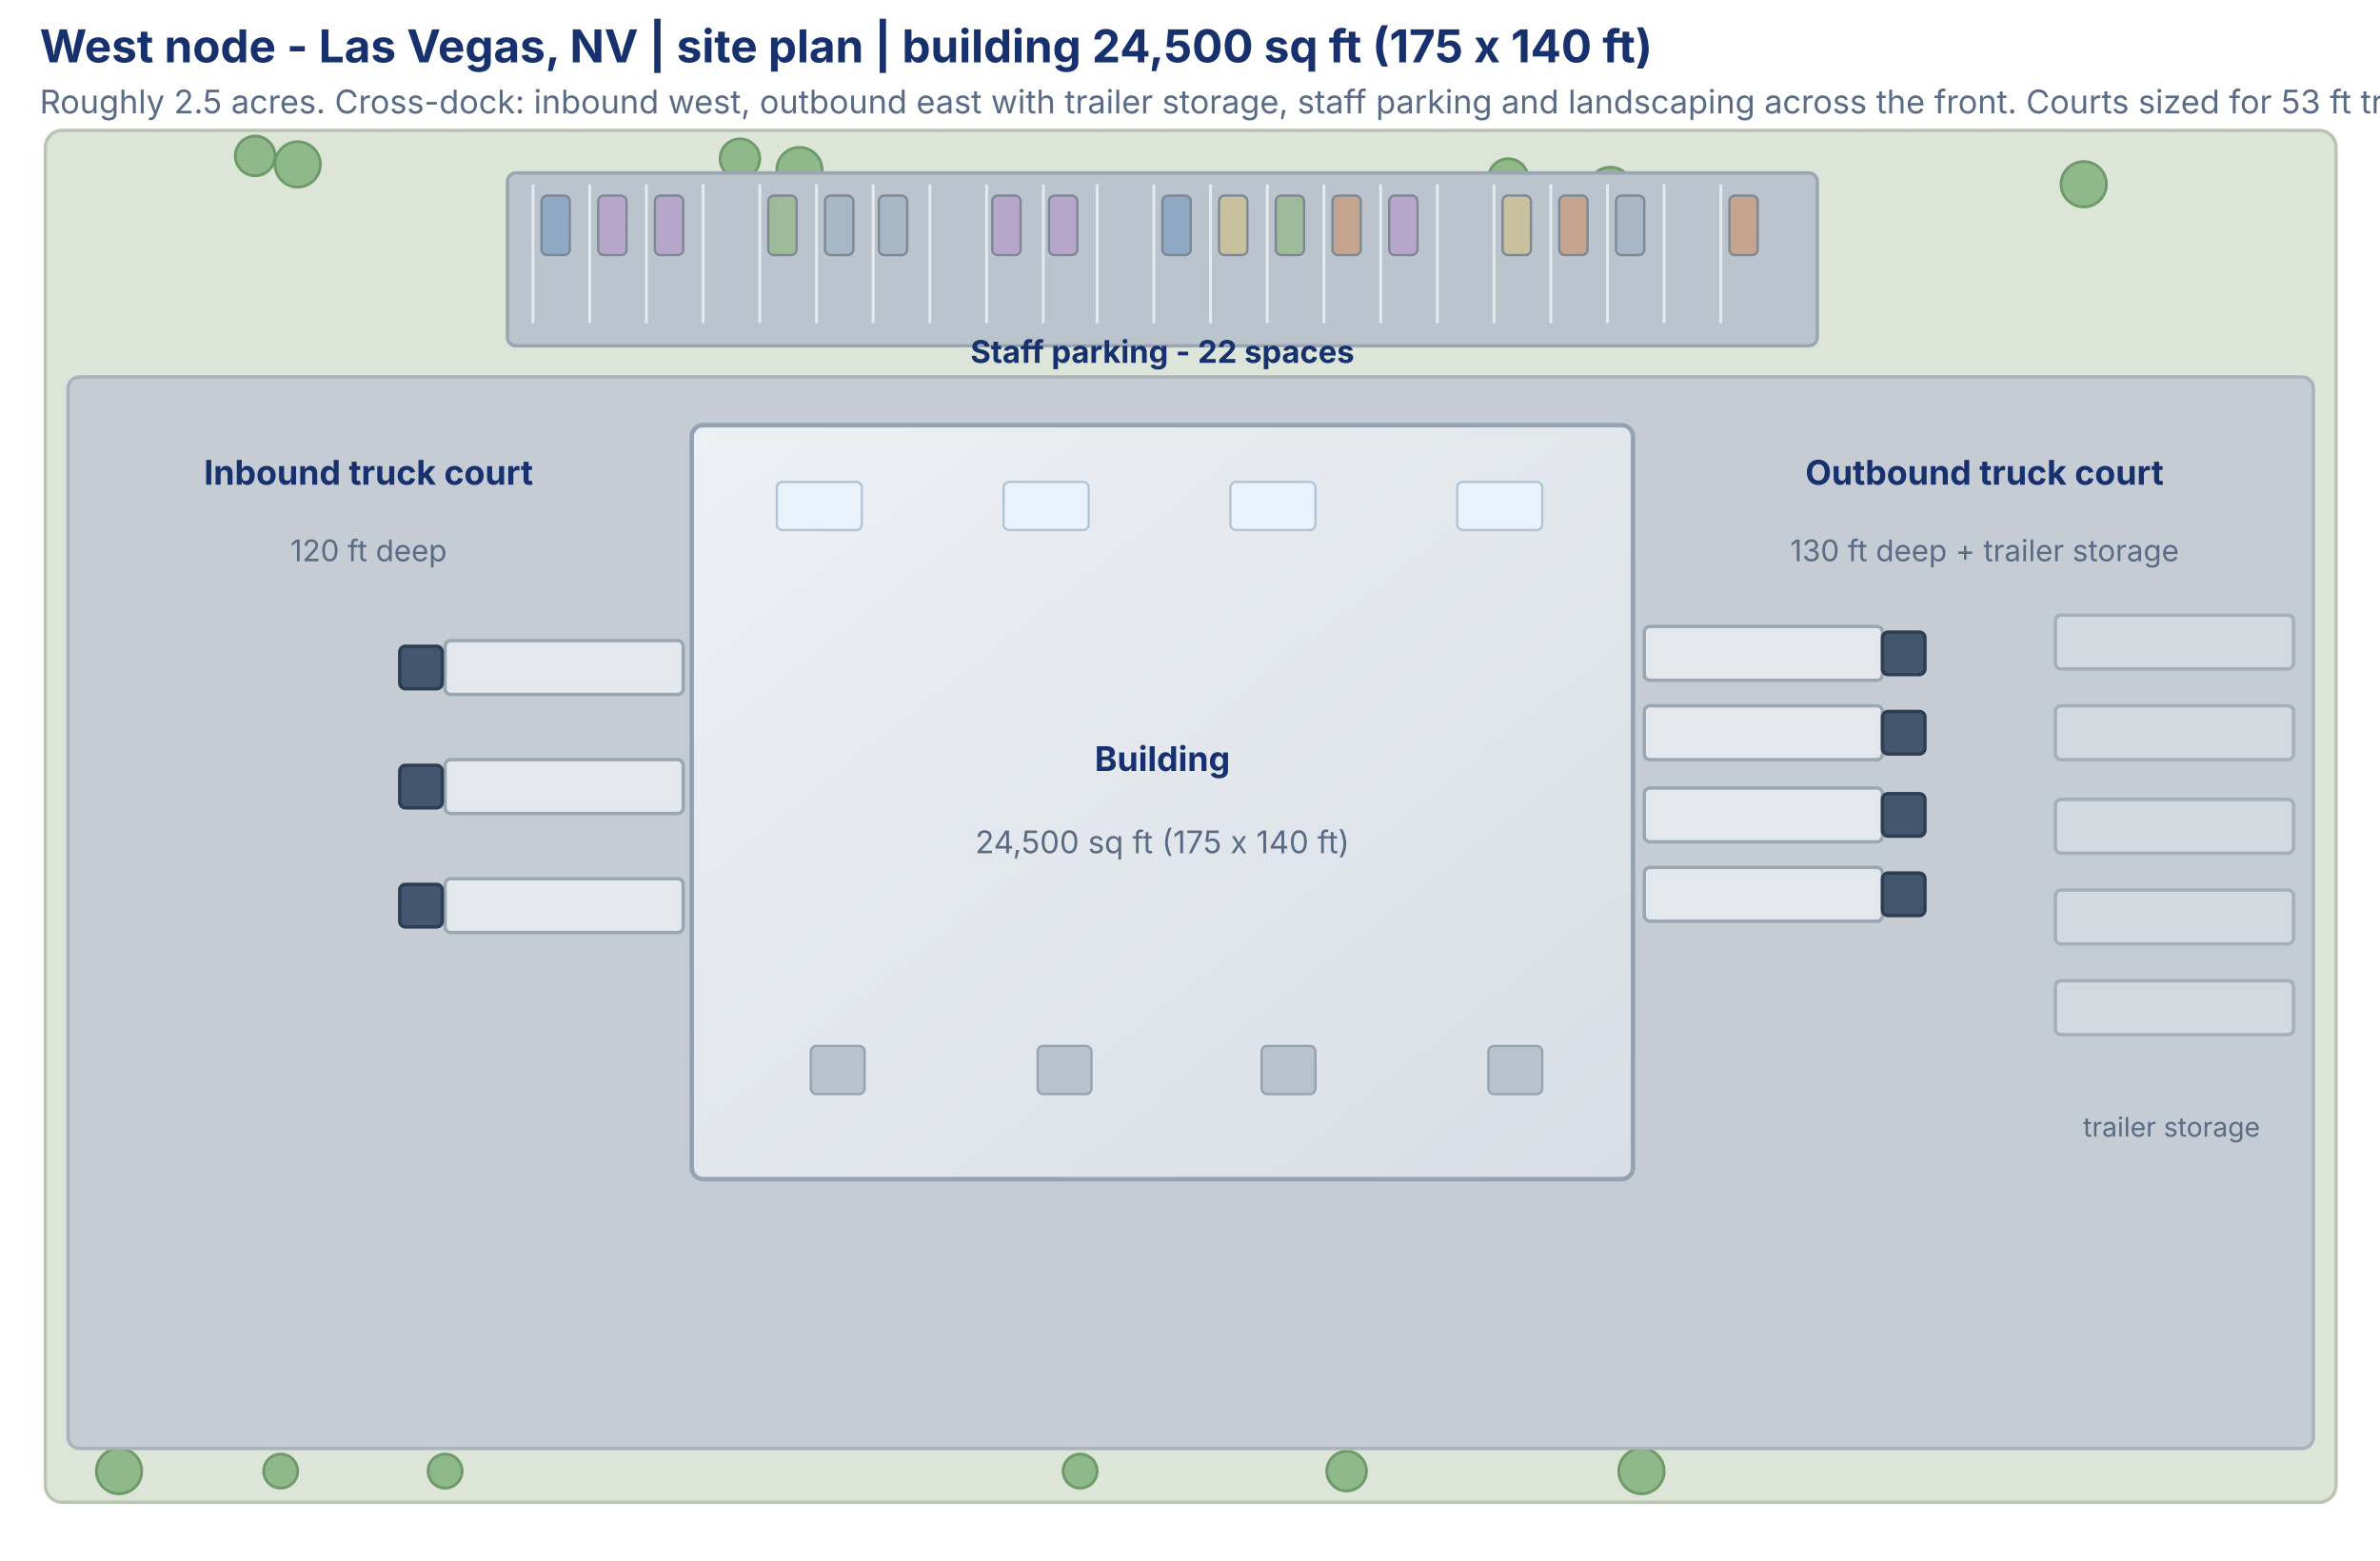
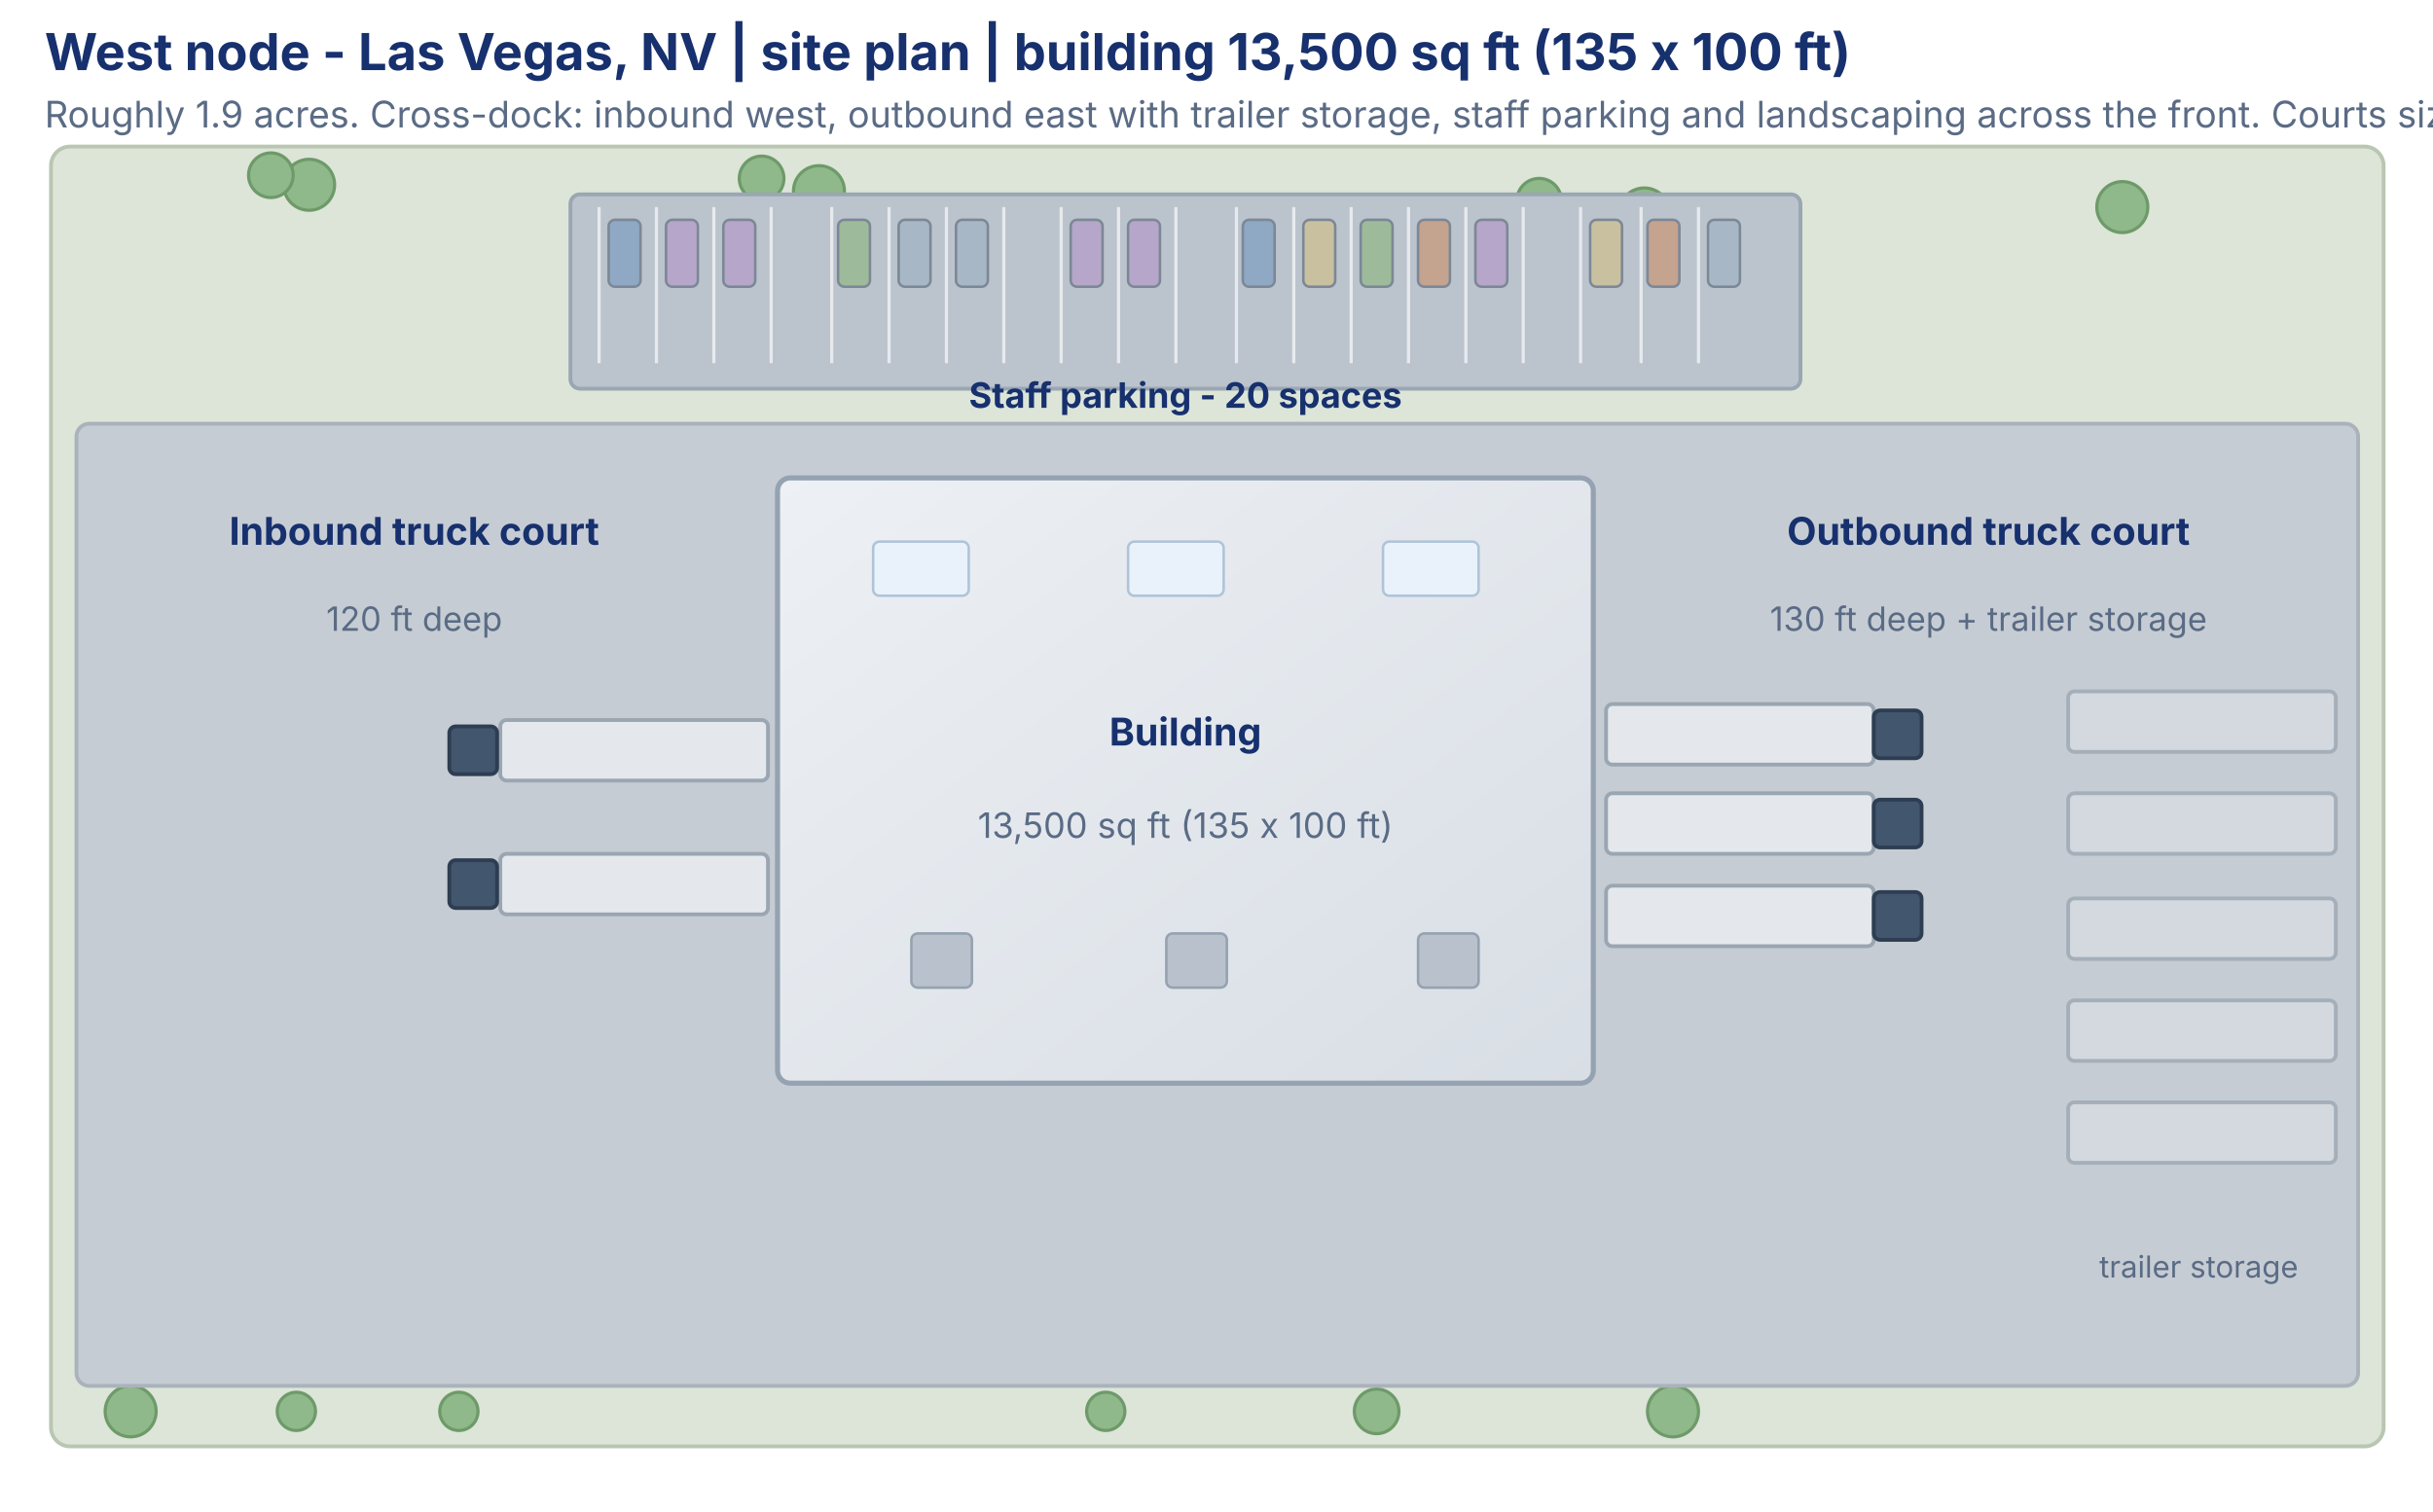
- <svg xmlns="http://www.w3.org/2000/svg" viewBox="-16 -46 839.5 550.5" width="100%" style="max-width:1150px;background:#FBFCFE;border:1px solid #DCE6F0;border-radius:12px;font-family:Inter,system-ui,sans-serif">
-   <text x="-2" y="-24" font-size="16" font-weight="700" fill="#17306E">West node - Las Vegas, NV  |  site plan  |  building 24,500 sq ft (175 x 140 ft)</text>
-   <text x="-2" y="-6" font-size="11.5" fill="#5A6B85">Roughly 2.5 acres. Cross-dock: inbound west, outbound east with trailer storage, staff parking and landscaping across the front. Courts sized for 53 ft trailers.</text>
+ <svg xmlns="http://www.w3.org/2000/svg" viewBox="-16 -46 763.5 474.5" width="100%" style="max-width:1150px;background:#FBFCFE;border:1px solid #DCE6F0;border-radius:12px;font-family:Inter,system-ui,sans-serif">
+   <text x="-2" y="-24" font-size="16" font-weight="700" fill="#17306E">West node - Las Vegas, NV  |  site plan  |  building 13,500 sq ft (135 x 100 ft)</text>
+   <text x="-2" y="-6" font-size="11.5" fill="#5A6B85">Roughly 1.9 acres. Cross-dock: inbound west, outbound east with trailer storage, staff parking and landscaping across the front. Courts sized for 53 ft trailers.</text>
  <defs>
    <linearGradient id="roofwest" x1="0" y1="0" x2="1" y2="1">
      <stop offset="0" stop-color="#EDF0F4" />
      <stop offset="1" stop-color="#D8DEE5" />
    </linearGradient>
  </defs>
-   <rect x="0" y="0" width="808" height="484" fill="#DCE5D8" stroke="#B9C6B2" stroke-width="1.2" rx="6" opacity="1.0" />
-   <circle cx="516" cy="17" r="7" fill="#8FB98A" stroke="#6E9A69" stroke-width="1" />
-   <circle cx="563" cy="473" r="8" fill="#8FB98A" stroke="#6E9A69" stroke-width="1" />
-   <circle cx="26" cy="473" r="8" fill="#8FB98A" stroke="#6E9A69" stroke-width="1" />
-   <circle cx="245" cy="10" r="7" fill="#8FB98A" stroke="#6E9A69" stroke-width="1" />
-   <circle cx="266" cy="14" r="8" fill="#8FB98A" stroke="#6E9A69" stroke-width="1" />
-   <circle cx="83" cy="473" r="6" fill="#8FB98A" stroke="#6E9A69" stroke-width="1" />
-   <circle cx="325" cy="22" r="6" fill="#8FB98A" stroke="#6E9A69" stroke-width="1" />
-   <circle cx="89" cy="12" r="8" fill="#8FB98A" stroke="#6E9A69" stroke-width="1" />
-   <circle cx="74" cy="9" r="7" fill="#8FB98A" stroke="#6E9A69" stroke-width="1" />
-   <circle cx="459" cy="473" r="7" fill="#8FB98A" stroke="#6E9A69" stroke-width="1" />
-   <circle cx="552" cy="21" r="8" fill="#8FB98A" stroke="#6E9A69" stroke-width="1" />
-   <circle cx="141" cy="473" r="6" fill="#8FB98A" stroke="#6E9A69" stroke-width="1" />
-   <circle cx="719" cy="19" r="8" fill="#8FB98A" stroke="#6E9A69" stroke-width="1" />
-   <circle cx="365" cy="473" r="6" fill="#8FB98A" stroke="#6E9A69" stroke-width="1" />
-   <rect x="8" y="87" width="792" height="378" fill="#C6CCD3" stroke="#AAB2BB" stroke-width="1.2" rx="4" opacity="1.0" />
-   <rect x="228" y="104" width="332" height="266" fill="url(#roofwest)" stroke="#95A2B1" stroke-width="1.6" rx="4" opacity="1.0" />
+   <rect x="0" y="0" width="732" height="408" fill="#DCE5D8" stroke="#B9C6B2" stroke-width="1.2" rx="6" opacity="1.0" />
+   <circle cx="467" cy="17" r="7" fill="#8FB98A" stroke="#6E9A69" stroke-width="1" />
+   <circle cx="509" cy="397" r="8" fill="#8FB98A" stroke="#6E9A69" stroke-width="1" />
+   <circle cx="25" cy="397" r="8" fill="#8FB98A" stroke="#6E9A69" stroke-width="1" />
+   <circle cx="223" cy="10" r="7" fill="#8FB98A" stroke="#6E9A69" stroke-width="1" />
+   <circle cx="241" cy="14" r="8" fill="#8FB98A" stroke="#6E9A69" stroke-width="1" />
+   <circle cx="77" cy="397" r="6" fill="#8FB98A" stroke="#6E9A69" stroke-width="1" />
+   <circle cx="295" cy="22" r="6" fill="#8FB98A" stroke="#6E9A69" stroke-width="1" />
+   <circle cx="81" cy="12" r="8" fill="#8FB98A" stroke="#6E9A69" stroke-width="1" />
+   <circle cx="69" cy="9" r="7" fill="#8FB98A" stroke="#6E9A69" stroke-width="1" />
+   <circle cx="416" cy="397" r="7" fill="#8FB98A" stroke="#6E9A69" stroke-width="1" />
+   <circle cx="500" cy="21" r="8" fill="#8FB98A" stroke="#6E9A69" stroke-width="1" />
+   <circle cx="128" cy="397" r="6" fill="#8FB98A" stroke="#6E9A69" stroke-width="1" />
+   <circle cx="650" cy="19" r="8" fill="#8FB98A" stroke="#6E9A69" stroke-width="1" />
+   <circle cx="331" cy="397" r="6" fill="#8FB98A" stroke="#6E9A69" stroke-width="1" />
+   <rect x="8" y="87" width="716" height="302" fill="#C6CCD3" stroke="#AAB2BB" stroke-width="1.2" rx="4" opacity="1.0" />
+   <rect x="228" y="104" width="256" height="190" fill="url(#roofwest)" stroke="#95A2B1" stroke-width="1.6" rx="4" opacity="1.0" />
  <rect x="258" y="124" width="30" height="17" fill="#E9F2FA" stroke="#AFC4D8" stroke-width="0.8" rx="2" opacity="1.0" />
-   <rect x="270" y="323" width="19" height="17" fill="#B9C2CC" stroke="#95A2B1" stroke-width="0.8" rx="2" opacity="1.0" />
+   <rect x="270" y="247" width="19" height="17" fill="#B9C2CC" stroke="#95A2B1" stroke-width="0.8" rx="2" opacity="1.0" />
  <rect x="338" y="124" width="30" height="17" fill="#E9F2FA" stroke="#AFC4D8" stroke-width="0.8" rx="2" opacity="1.0" />
-   <rect x="350" y="323" width="19" height="17" fill="#B9C2CC" stroke="#95A2B1" stroke-width="0.8" rx="2" opacity="1.0" />
+   <rect x="350" y="247" width="19" height="17" fill="#B9C2CC" stroke="#95A2B1" stroke-width="0.8" rx="2" opacity="1.0" />
  <rect x="418" y="124" width="30" height="17" fill="#E9F2FA" stroke="#AFC4D8" stroke-width="0.8" rx="2" opacity="1.0" />
-   <rect x="429" y="323" width="19" height="17" fill="#B9C2CC" stroke="#95A2B1" stroke-width="0.8" rx="2" opacity="1.0" />
-   <rect x="498" y="124" width="30" height="17" fill="#E9F2FA" stroke="#AFC4D8" stroke-width="0.8" rx="2" opacity="1.0" />
-   <rect x="509" y="323" width="19" height="17" fill="#B9C2CC" stroke="#95A2B1" stroke-width="0.8" rx="2" opacity="1.0" />
-   <text x="394" y="226" font-size="12" font-weight="700" fill="#17306E" text-anchor="middle">Building</text>
-   <text x="394" y="255" font-size="11" font-weight="400" fill="#5A6B85" text-anchor="middle">24,500 sq ft (175 x 140 ft)</text>
+   <rect x="429" y="247" width="19" height="17" fill="#B9C2CC" stroke="#95A2B1" stroke-width="0.8" rx="2" opacity="1.0" />
+   <text x="356" y="188" font-size="12" font-weight="700" fill="#17306E" text-anchor="middle">Building</text>
+   <text x="356" y="217" font-size="11" font-weight="400" fill="#5A6B85" text-anchor="middle">13,500 sq ft (135 x 100 ft)</text>
  <text x="114" y="125" font-size="12" font-weight="700" fill="#17306E" text-anchor="middle">Inbound truck court</text>
  <text x="114" y="152" font-size="10.5" font-weight="400" fill="#5A6B85" text-anchor="middle">120 ft deep</text>
-   <text x="684" y="125" font-size="12" font-weight="700" fill="#17306E" text-anchor="middle">Outbound truck court</text>
-   <text x="684" y="152" font-size="10.5" font-weight="400" fill="#5A6B85" text-anchor="middle">130 ft deep + trailer storage</text>
+   <text x="608" y="125" font-size="12" font-weight="700" fill="#17306E" text-anchor="middle">Outbound truck court</text>
+   <text x="608" y="152" font-size="10.5" font-weight="400" fill="#5A6B85" text-anchor="middle">130 ft deep + trailer storage</text>
  <rect x="141" y="180" width="84" height="19" fill="#E4E8EC" stroke="#9AA6B2" stroke-width="1.2" rx="2" opacity="1.0" />
  <rect x="125" y="182" width="15" height="15" fill="#42566E" stroke="#2E3E52" stroke-width="1.2" rx="2" opacity="1.0" />
  <rect x="141" y="222" width="84" height="19" fill="#E4E8EC" stroke="#9AA6B2" stroke-width="1.2" rx="2" opacity="1.0" />
  <rect x="125" y="224" width="15" height="15" fill="#42566E" stroke="#2E3E52" stroke-width="1.2" rx="2" opacity="1.0" />
-   <rect x="141" y="264" width="84" height="19" fill="#E4E8EC" stroke="#9AA6B2" stroke-width="1.2" rx="2" opacity="1.0" />
-   <rect x="125" y="266" width="15" height="15" fill="#42566E" stroke="#2E3E52" stroke-width="1.2" rx="2" opacity="1.0" />
-   <rect x="564" y="175" width="84" height="19" fill="#E4E8EC" stroke="#9AA6B2" stroke-width="1.2" rx="2" opacity="1.0" />
-   <rect x="648" y="177" width="15" height="15" fill="#42566E" stroke="#2E3E52" stroke-width="1.2" rx="2" opacity="1.0" />
-   <rect x="564" y="203" width="84" height="19" fill="#E4E8EC" stroke="#9AA6B2" stroke-width="1.2" rx="2" opacity="1.0" />
-   <rect x="648" y="205" width="15" height="15" fill="#42566E" stroke="#2E3E52" stroke-width="1.2" rx="2" opacity="1.0" />
-   <rect x="564" y="232" width="84" height="19" fill="#E4E8EC" stroke="#9AA6B2" stroke-width="1.2" rx="2" opacity="1.0" />
-   <rect x="648" y="234" width="15" height="15" fill="#42566E" stroke="#2E3E52" stroke-width="1.2" rx="2" opacity="1.0" />
-   <rect x="564" y="260" width="84" height="19" fill="#E4E8EC" stroke="#9AA6B2" stroke-width="1.2" rx="2" opacity="1.0" />
-   <rect x="648" y="262" width="15" height="15" fill="#42566E" stroke="#2E3E52" stroke-width="1.2" rx="2" opacity="1.0" />
-   <rect x="709" y="171" width="84" height="19" fill="#D3D9DF" stroke="#A5AFBA" stroke-width="1.2" rx="2" opacity="1.0" />
-   <rect x="709" y="203" width="84" height="19" fill="#D3D9DF" stroke="#A5AFBA" stroke-width="1.2" rx="2" opacity="1.0" />
-   <rect x="709" y="236" width="84" height="19" fill="#D3D9DF" stroke="#A5AFBA" stroke-width="1.2" rx="2" opacity="1.0" />
-   <rect x="709" y="268" width="84" height="19" fill="#D3D9DF" stroke="#A5AFBA" stroke-width="1.2" rx="2" opacity="1.0" />
-   <rect x="709" y="300" width="84" height="19" fill="#D3D9DF" stroke="#A5AFBA" stroke-width="1.2" rx="2" opacity="1.0" />
-   <text x="750" y="355" font-size="9.5" font-weight="400" fill="#5A6B85" text-anchor="middle">trailer storage</text>
-   <rect x="163" y="15" width="462" height="61" fill="#BBC3CC" stroke="#9AA6B2" stroke-width="1.2" rx="3" opacity="1.0" />
-   <text x="394" y="82" font-size="11" font-weight="700" fill="#17306E" text-anchor="middle">Staff parking - 22 spaces</text>
+   <rect x="488" y="175" width="84" height="19" fill="#E4E8EC" stroke="#9AA6B2" stroke-width="1.2" rx="2" opacity="1.0" />
+   <rect x="572" y="177" width="15" height="15" fill="#42566E" stroke="#2E3E52" stroke-width="1.2" rx="2" opacity="1.0" />
+   <rect x="488" y="203" width="84" height="19" fill="#E4E8EC" stroke="#9AA6B2" stroke-width="1.2" rx="2" opacity="1.0" />
+   <rect x="572" y="205" width="15" height="15" fill="#42566E" stroke="#2E3E52" stroke-width="1.2" rx="2" opacity="1.0" />
+   <rect x="488" y="232" width="84" height="19" fill="#E4E8EC" stroke="#9AA6B2" stroke-width="1.2" rx="2" opacity="1.0" />
+   <rect x="572" y="234" width="15" height="15" fill="#42566E" stroke="#2E3E52" stroke-width="1.2" rx="2" opacity="1.0" />
+   <rect x="633" y="171" width="84" height="19" fill="#D3D9DF" stroke="#A5AFBA" stroke-width="1.2" rx="2" opacity="1.0" />
+   <rect x="633" y="203" width="84" height="19" fill="#D3D9DF" stroke="#A5AFBA" stroke-width="1.2" rx="2" opacity="1.0" />
+   <rect x="633" y="236" width="84" height="19" fill="#D3D9DF" stroke="#A5AFBA" stroke-width="1.2" rx="2" opacity="1.0" />
+   <rect x="633" y="268" width="84" height="19" fill="#D3D9DF" stroke="#A5AFBA" stroke-width="1.2" rx="2" opacity="1.0" />
+   <rect x="633" y="300" width="84" height="19" fill="#D3D9DF" stroke="#A5AFBA" stroke-width="1.2" rx="2" opacity="1.0" />
+   <text x="674" y="355" font-size="9.5" font-weight="400" fill="#5A6B85" text-anchor="middle">trailer storage</text>
+   <rect x="163" y="15" width="386" height="61" fill="#BBC3CC" stroke="#9AA6B2" stroke-width="1.2" rx="3" opacity="1.0" />
+   <text x="356" y="82" font-size="11" font-weight="700" fill="#17306E" text-anchor="middle">Staff parking - 20 spaces</text>
  <line x1="172" y1="19" x2="172" y2="68" stroke="#E6EAEE" stroke-width="1" />
  <rect x="175" y="23" width="10" height="21" fill="#8FA8C4" stroke="#7C8896" stroke-width="0.8" rx="2" opacity="1.0" />
-   <line x1="192" y1="19" x2="192" y2="68" stroke="#E6EAEE" stroke-width="1" />
-   <rect x="195" y="23" width="10" height="21" fill="#B6A6C9" stroke="#7C8896" stroke-width="0.8" rx="2" opacity="1.0" />
-   <line x1="212" y1="19" x2="212" y2="68" stroke="#E6EAEE" stroke-width="1" />
-   <rect x="215" y="23" width="10" height="21" fill="#B6A6C9" stroke="#7C8896" stroke-width="0.8" rx="2" opacity="1.0" />
-   <line x1="232" y1="19" x2="232" y2="68" stroke="#E6EAEE" stroke-width="1" />
-   <line x1="252" y1="19" x2="252" y2="68" stroke="#E6EAEE" stroke-width="1" />
-   <rect x="255" y="23" width="10" height="21" fill="#9DBB9A" stroke="#7C8896" stroke-width="0.8" rx="2" opacity="1.0" />
-   <line x1="272" y1="19" x2="272" y2="68" stroke="#E6EAEE" stroke-width="1" />
-   <rect x="275" y="23" width="10" height="21" fill="#A8B7C6" stroke="#7C8896" stroke-width="0.8" rx="2" opacity="1.0" />
-   <line x1="292" y1="19" x2="292" y2="68" stroke="#E6EAEE" stroke-width="1" />
-   <rect x="294" y="23" width="10" height="21" fill="#A8B7C6" stroke="#7C8896" stroke-width="0.8" rx="2" opacity="1.0" />
-   <line x1="312" y1="19" x2="312" y2="68" stroke="#E6EAEE" stroke-width="1" />
-   <line x1="332" y1="19" x2="332" y2="68" stroke="#E6EAEE" stroke-width="1" />
-   <rect x="334" y="23" width="10" height="21" fill="#B6A6C9" stroke="#7C8896" stroke-width="0.8" rx="2" opacity="1.0" />
-   <line x1="352" y1="19" x2="352" y2="68" stroke="#E6EAEE" stroke-width="1" />
-   <rect x="354" y="23" width="10" height="21" fill="#B6A6C9" stroke="#7C8896" stroke-width="0.8" rx="2" opacity="1.0" />
-   <line x1="371" y1="19" x2="371" y2="68" stroke="#E6EAEE" stroke-width="1" />
-   <line x1="391" y1="19" x2="391" y2="68" stroke="#E6EAEE" stroke-width="1" />
-   <rect x="394" y="23" width="10" height="21" fill="#8FA8C4" stroke="#7C8896" stroke-width="0.8" rx="2" opacity="1.0" />
-   <line x1="411" y1="19" x2="411" y2="68" stroke="#E6EAEE" stroke-width="1" />
-   <rect x="414" y="23" width="10" height="21" fill="#C9C0A0" stroke="#7C8896" stroke-width="0.8" rx="2" opacity="1.0" />
-   <line x1="431" y1="19" x2="431" y2="68" stroke="#E6EAEE" stroke-width="1" />
-   <rect x="434" y="23" width="10" height="21" fill="#9DBB9A" stroke="#7C8896" stroke-width="0.8" rx="2" opacity="1.0" />
-   <line x1="451" y1="19" x2="451" y2="68" stroke="#E6EAEE" stroke-width="1" />
-   <rect x="454" y="23" width="10" height="21" fill="#C4A38F" stroke="#7C8896" stroke-width="0.8" rx="2" opacity="1.0" />
-   <line x1="471" y1="19" x2="471" y2="68" stroke="#E6EAEE" stroke-width="1" />
-   <rect x="474" y="23" width="10" height="21" fill="#B6A6C9" stroke="#7C8896" stroke-width="0.8" rx="2" opacity="1.0" />
-   <line x1="491" y1="19" x2="491" y2="68" stroke="#E6EAEE" stroke-width="1" />
-   <line x1="511" y1="19" x2="511" y2="68" stroke="#E6EAEE" stroke-width="1" />
-   <rect x="514" y="23" width="10" height="21" fill="#C9C0A0" stroke="#7C8896" stroke-width="0.8" rx="2" opacity="1.0" />
-   <line x1="531" y1="19" x2="531" y2="68" stroke="#E6EAEE" stroke-width="1" />
-   <rect x="534" y="23" width="10" height="21" fill="#C4A38F" stroke="#7C8896" stroke-width="0.8" rx="2" opacity="1.0" />
-   <line x1="551" y1="19" x2="551" y2="68" stroke="#E6EAEE" stroke-width="1" />
-   <rect x="554" y="23" width="10" height="21" fill="#A8B7C6" stroke="#7C8896" stroke-width="0.8" rx="2" opacity="1.0" />
-   <line x1="571" y1="19" x2="571" y2="68" stroke="#E6EAEE" stroke-width="1" />
-   <line x1="591" y1="19" x2="591" y2="68" stroke="#E6EAEE" stroke-width="1" />
-   <rect x="594" y="23" width="10" height="21" fill="#C4A38F" stroke="#7C8896" stroke-width="0.8" rx="2" opacity="1.0" />
+   <line x1="190" y1="19" x2="190" y2="68" stroke="#E6EAEE" stroke-width="1" />
+   <rect x="193" y="23" width="10" height="21" fill="#B6A6C9" stroke="#7C8896" stroke-width="0.8" rx="2" opacity="1.0" />
+   <line x1="208" y1="19" x2="208" y2="68" stroke="#E6EAEE" stroke-width="1" />
+   <rect x="211" y="23" width="10" height="21" fill="#B6A6C9" stroke="#7C8896" stroke-width="0.8" rx="2" opacity="1.0" />
+   <line x1="226" y1="19" x2="226" y2="68" stroke="#E6EAEE" stroke-width="1" />
+   <line x1="245" y1="19" x2="245" y2="68" stroke="#E6EAEE" stroke-width="1" />
+   <rect x="247" y="23" width="10" height="21" fill="#9DBB9A" stroke="#7C8896" stroke-width="0.8" rx="2" opacity="1.0" />
+   <line x1="263" y1="19" x2="263" y2="68" stroke="#E6EAEE" stroke-width="1" />
+   <rect x="266" y="23" width="10" height="21" fill="#A8B7C6" stroke="#7C8896" stroke-width="0.8" rx="2" opacity="1.0" />
+   <line x1="281" y1="19" x2="281" y2="68" stroke="#E6EAEE" stroke-width="1" />
+   <rect x="284" y="23" width="10" height="21" fill="#A8B7C6" stroke="#7C8896" stroke-width="0.8" rx="2" opacity="1.0" />
+   <line x1="299" y1="19" x2="299" y2="68" stroke="#E6EAEE" stroke-width="1" />
+   <line x1="317" y1="19" x2="317" y2="68" stroke="#E6EAEE" stroke-width="1" />
+   <rect x="320" y="23" width="10" height="21" fill="#B6A6C9" stroke="#7C8896" stroke-width="0.8" rx="2" opacity="1.0" />
+   <line x1="335" y1="19" x2="335" y2="68" stroke="#E6EAEE" stroke-width="1" />
+   <rect x="338" y="23" width="10" height="21" fill="#B6A6C9" stroke="#7C8896" stroke-width="0.8" rx="2" opacity="1.0" />
+   <line x1="353" y1="19" x2="353" y2="68" stroke="#E6EAEE" stroke-width="1" />
+   <line x1="372" y1="19" x2="372" y2="68" stroke="#E6EAEE" stroke-width="1" />
+   <rect x="374" y="23" width="10" height="21" fill="#8FA8C4" stroke="#7C8896" stroke-width="0.8" rx="2" opacity="1.0" />
+   <line x1="390" y1="19" x2="390" y2="68" stroke="#E6EAEE" stroke-width="1" />
+   <rect x="393" y="23" width="10" height="21" fill="#C9C0A0" stroke="#7C8896" stroke-width="0.8" rx="2" opacity="1.0" />
+   <line x1="408" y1="19" x2="408" y2="68" stroke="#E6EAEE" stroke-width="1" />
+   <rect x="411" y="23" width="10" height="21" fill="#9DBB9A" stroke="#7C8896" stroke-width="0.8" rx="2" opacity="1.0" />
+   <line x1="426" y1="19" x2="426" y2="68" stroke="#E6EAEE" stroke-width="1" />
+   <rect x="429" y="23" width="10" height="21" fill="#C4A38F" stroke="#7C8896" stroke-width="0.8" rx="2" opacity="1.0" />
+   <line x1="444" y1="19" x2="444" y2="68" stroke="#E6EAEE" stroke-width="1" />
+   <rect x="447" y="23" width="10" height="21" fill="#B6A6C9" stroke="#7C8896" stroke-width="0.8" rx="2" opacity="1.0" />
+   <line x1="462" y1="19" x2="462" y2="68" stroke="#E6EAEE" stroke-width="1" />
+   <line x1="480" y1="19" x2="480" y2="68" stroke="#E6EAEE" stroke-width="1" />
+   <rect x="483" y="23" width="10" height="21" fill="#C9C0A0" stroke="#7C8896" stroke-width="0.8" rx="2" opacity="1.0" />
+   <line x1="499" y1="19" x2="499" y2="68" stroke="#E6EAEE" stroke-width="1" />
+   <rect x="501" y="23" width="10" height="21" fill="#C4A38F" stroke="#7C8896" stroke-width="0.8" rx="2" opacity="1.0" />
+   <line x1="517" y1="19" x2="517" y2="68" stroke="#E6EAEE" stroke-width="1" />
+   <rect x="520" y="23" width="10" height="21" fill="#A8B7C6" stroke="#7C8896" stroke-width="0.8" rx="2" opacity="1.0" />
</svg>
